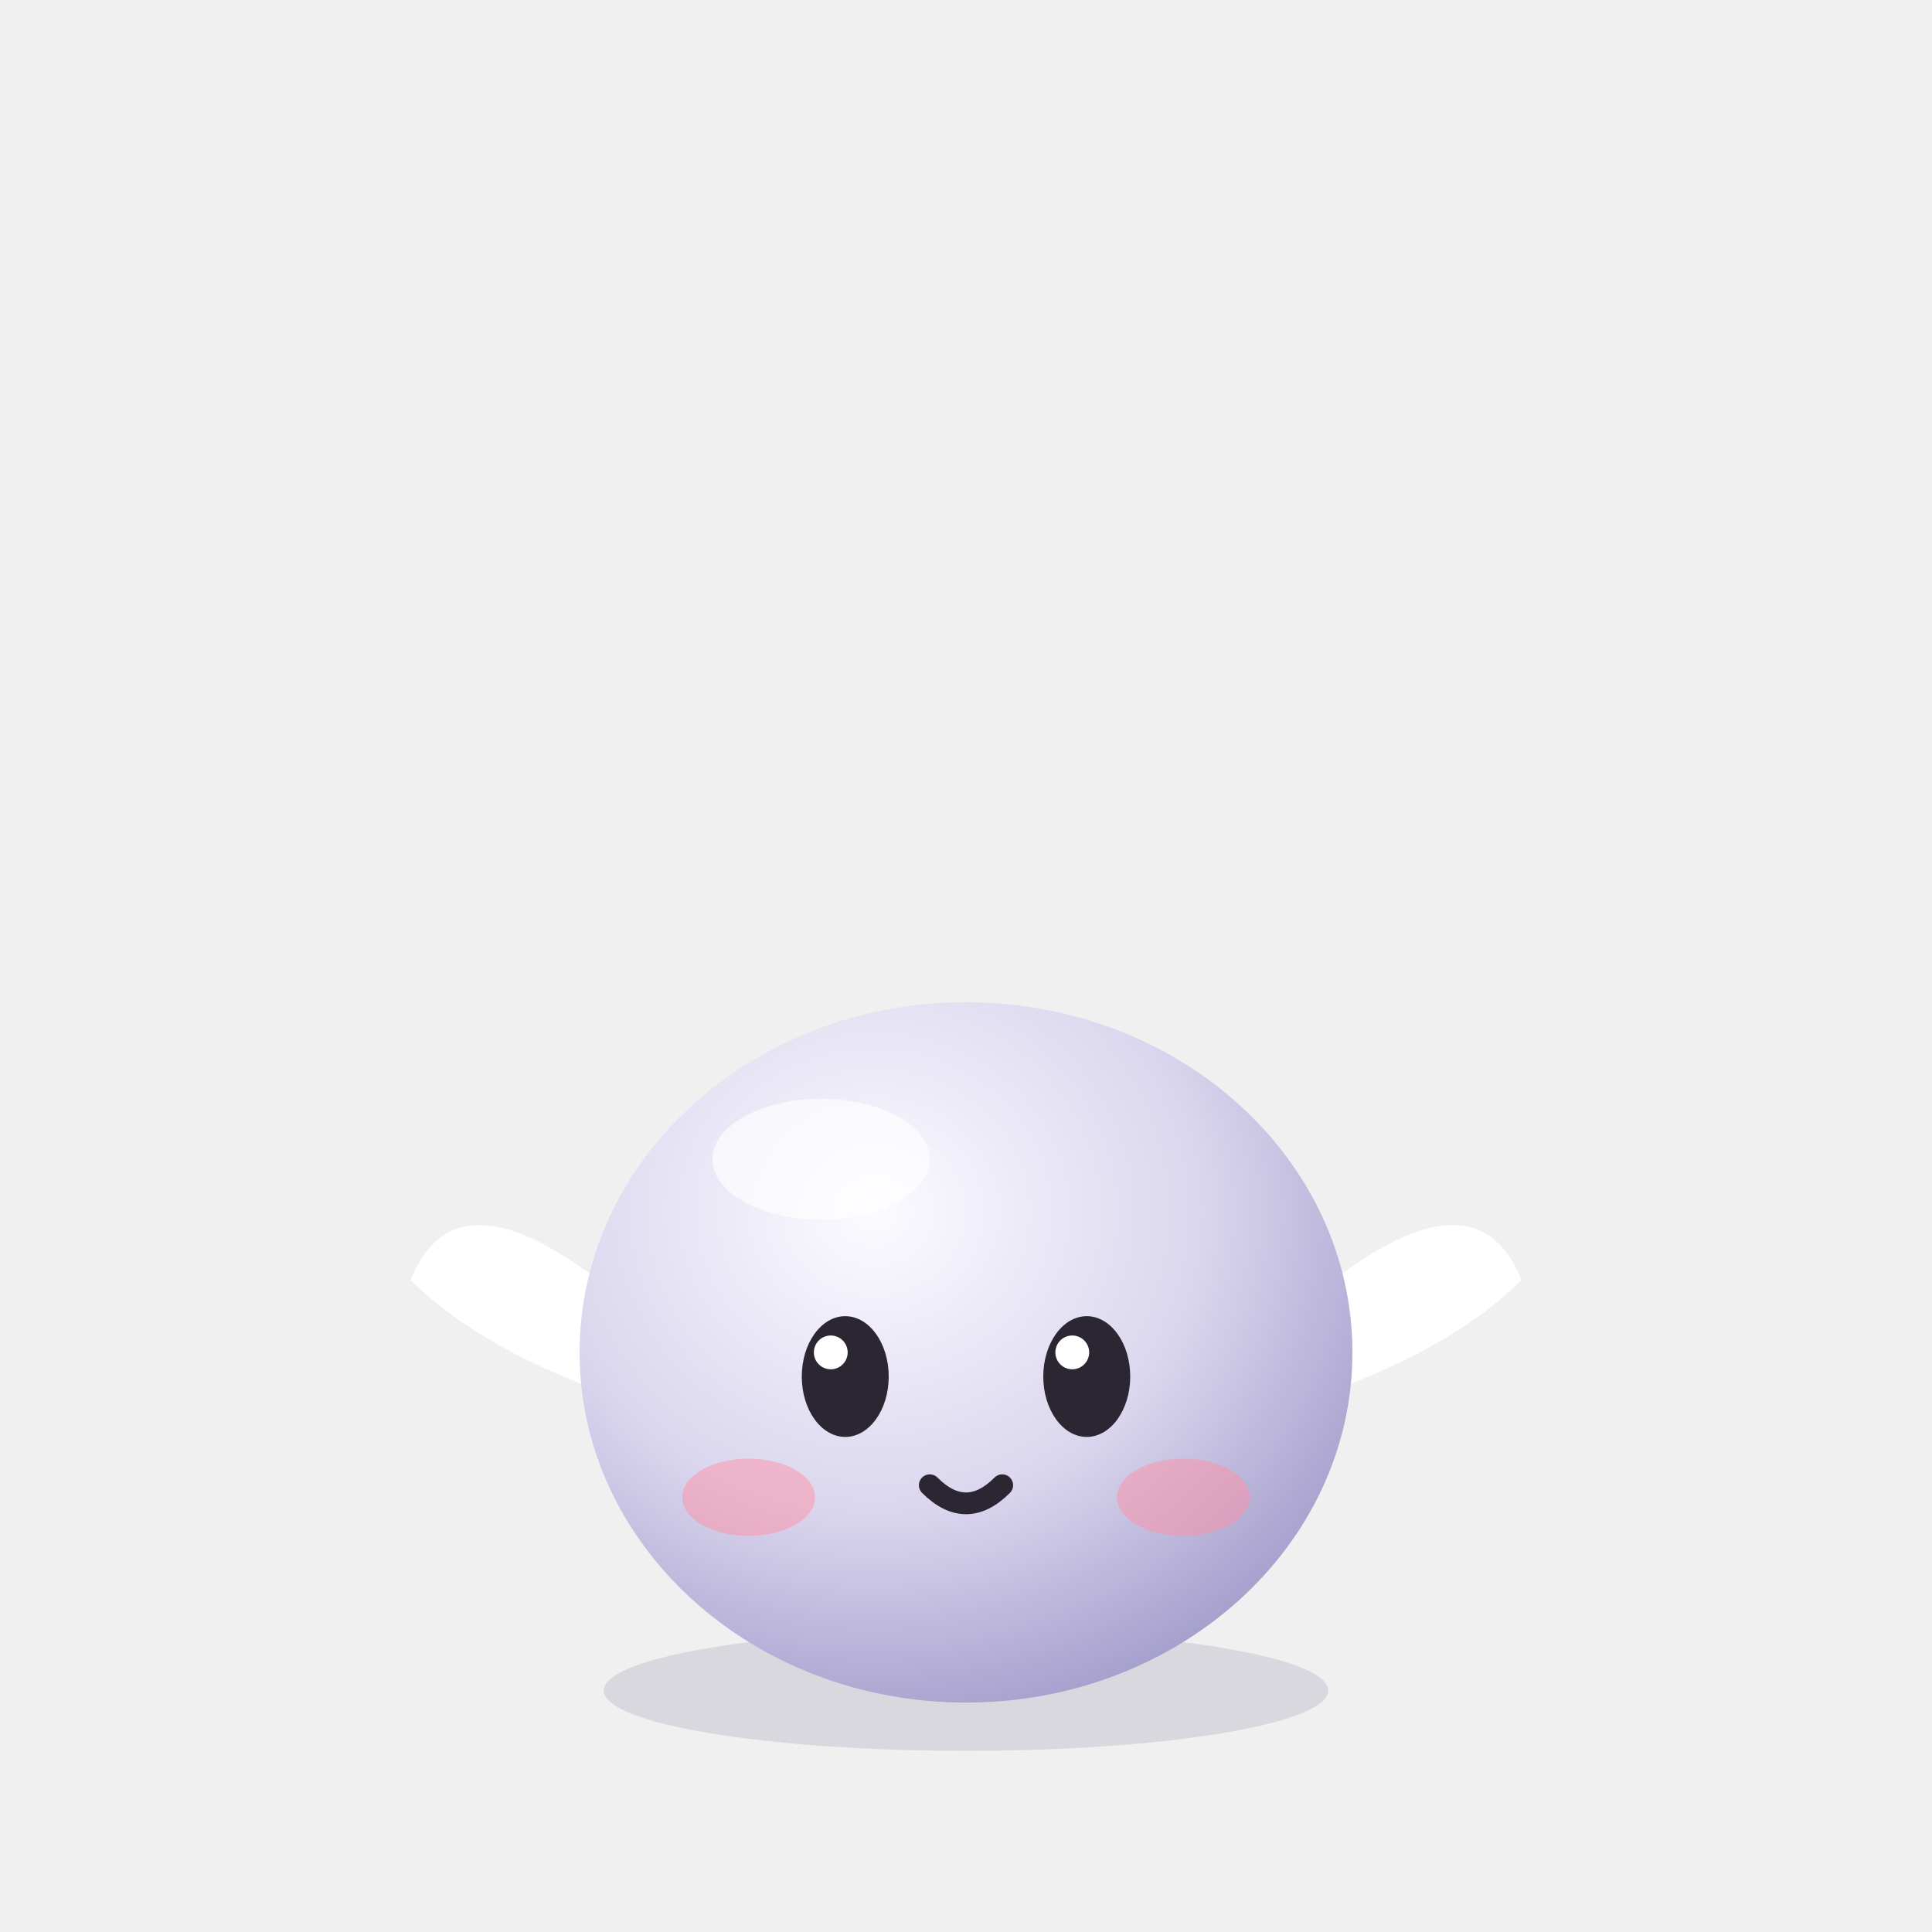
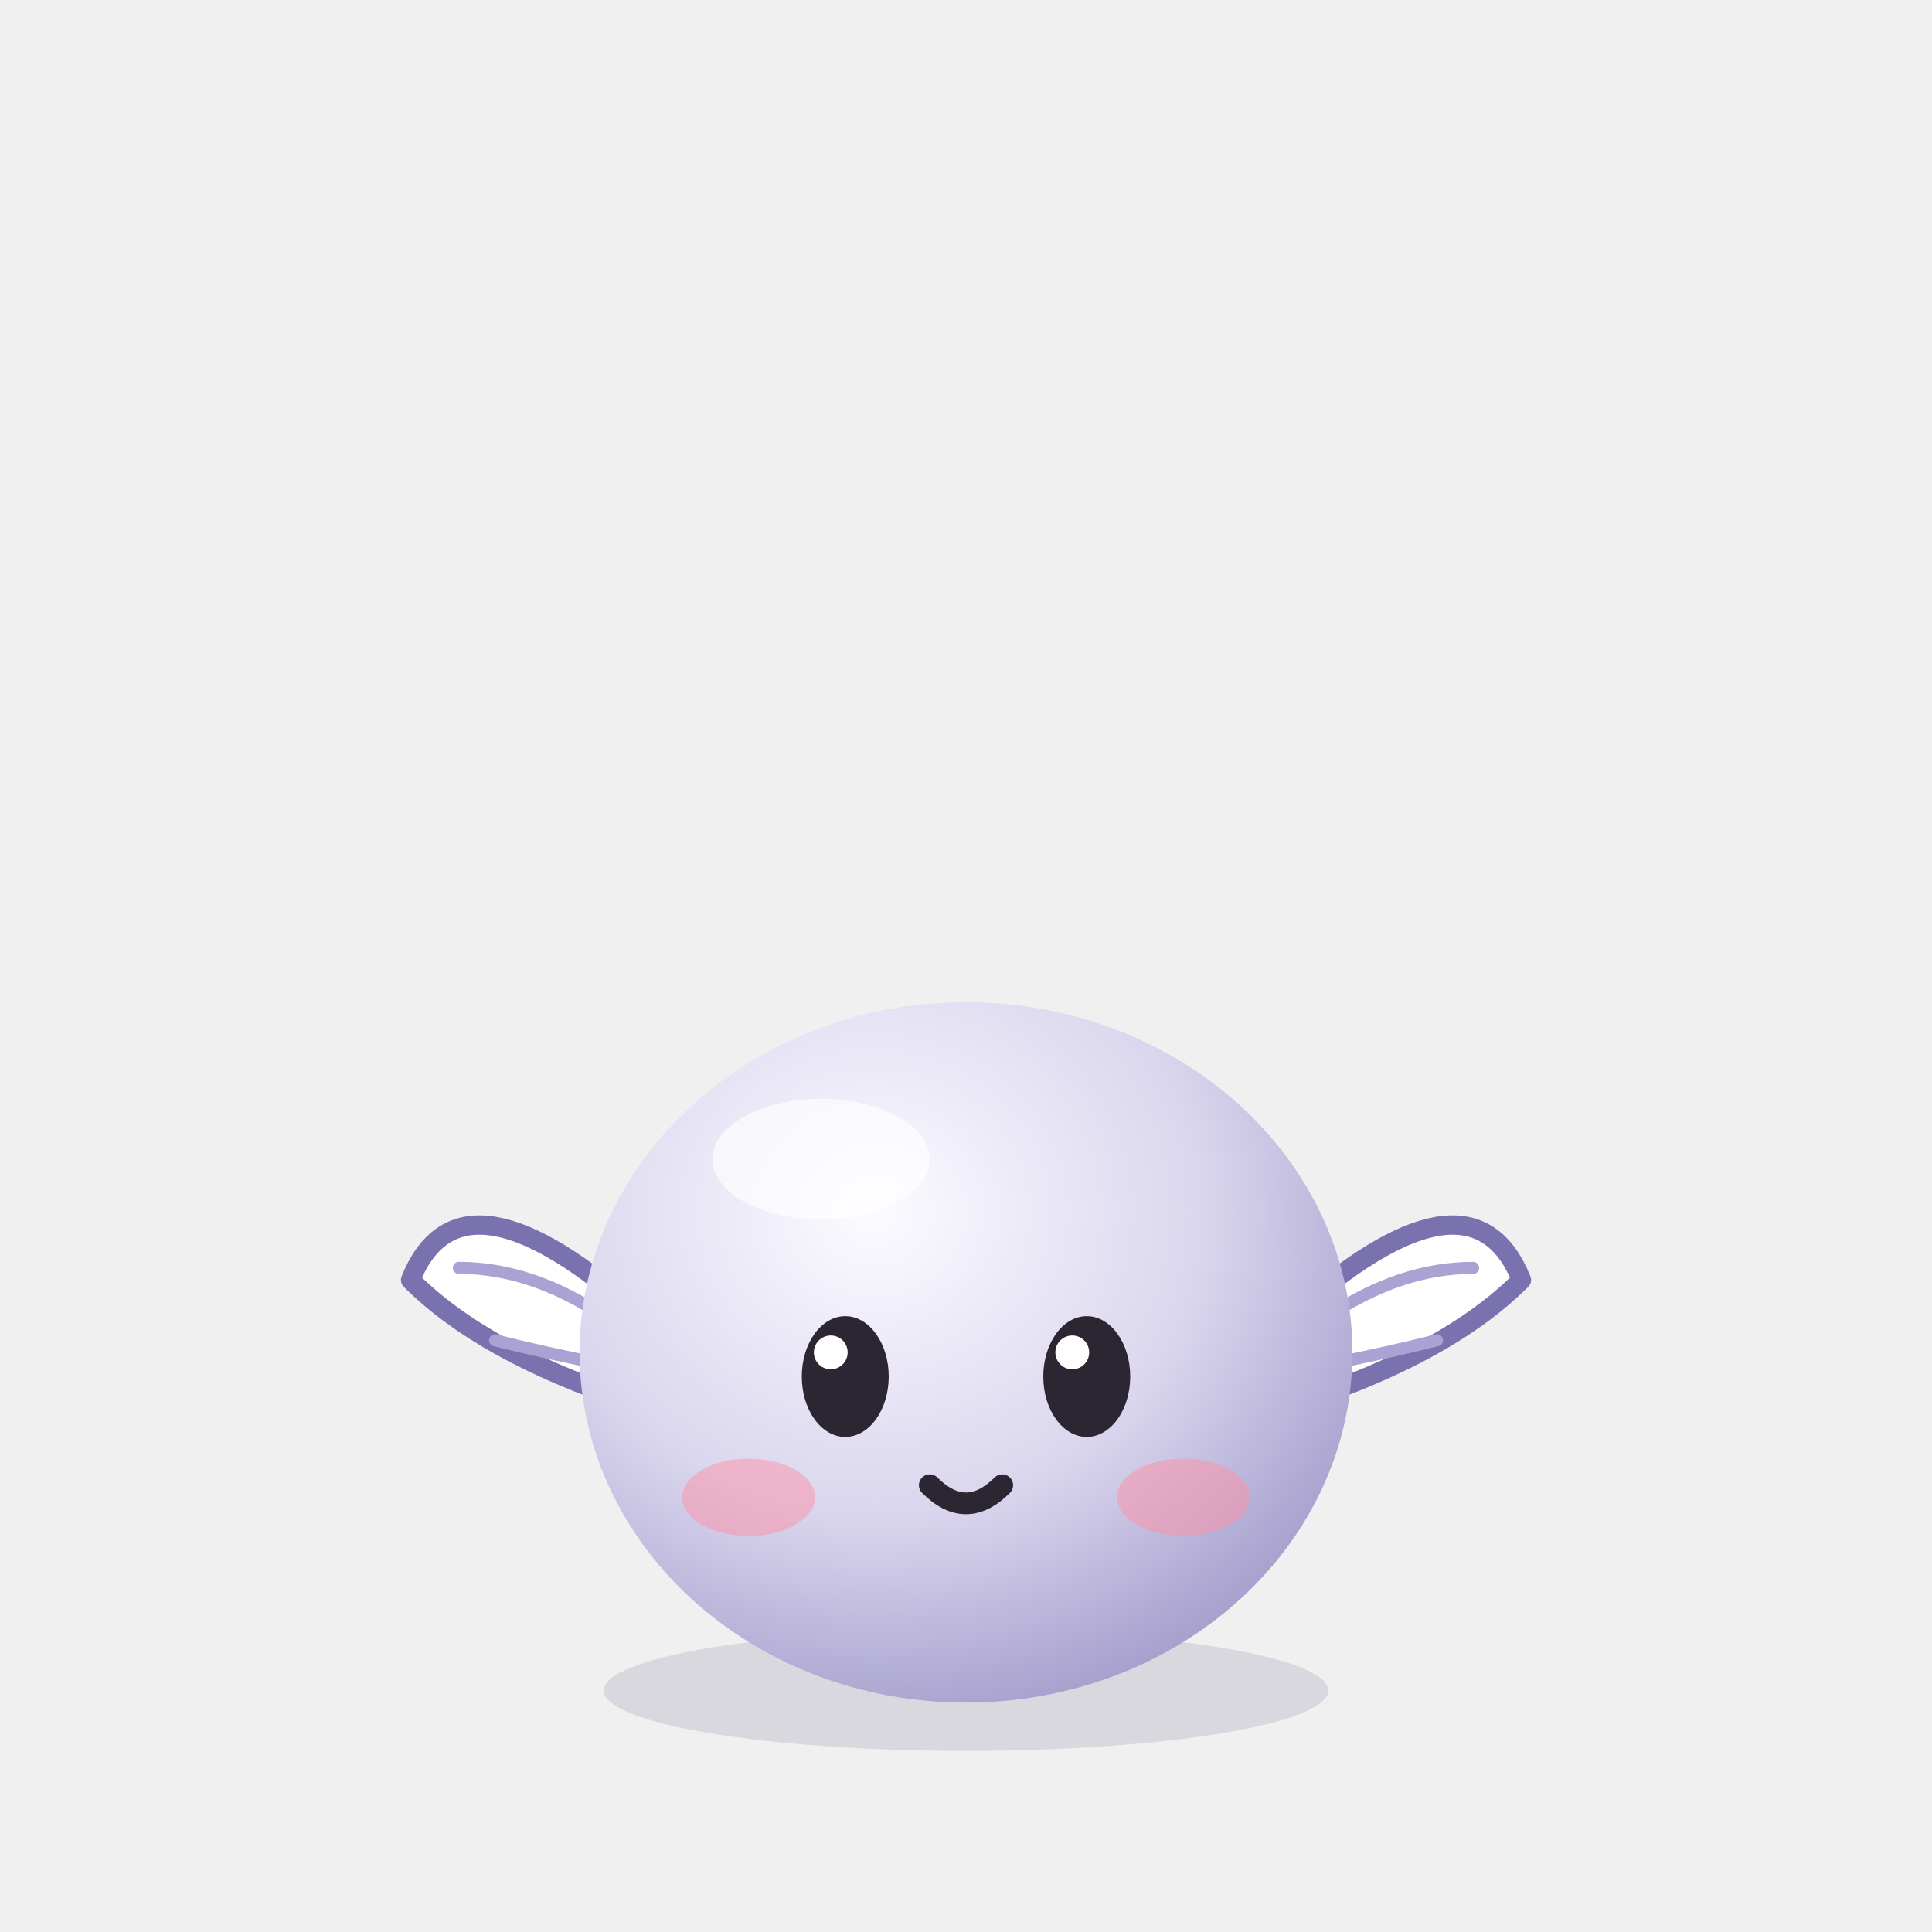
<svg width="100%" height="100%" viewBox="0 0 160 160" role="img" aria-label="ハネまめ。両わきに小さな羽のつぼみがあるラベンダー色の豆">
  <defs>
    <radialGradient id="k5a" cx="38%" cy="30%" r="78%">
      <stop offset="0" stop-color="#FCFBFF" />
      <stop offset=".55" stop-color="#DAD6EE" />
      <stop offset="1" stop-color="#9E98C8" />
    </radialGradient>
  </defs>
  <ellipse class="shadow" cx="80" cy="140" rx="30" ry="5" fill="#4A4470" opacity=".14" />
  <g class="squish">
-     <path class="flap" d="M52 108 Q38 96 34 106 Q40 112 52 116 Z" fill="#FFFFFF" />
-     <path class="flapR" d="M108 108 Q122 96 126 106 Q120 112 108 116 Z" fill="#FFFFFF" />
+     <g class="flap">
+       <path d="M52 108 Q38 96 34 106 Q40 112 52 116 Z" fill="#FFFFFF" stroke="#7A72AE" stroke-width="1.6" stroke-linejoin="round" />
+       <path d="M50 109 Q44 105 38 105 M50 113 Q45 112 41 111" fill="none" stroke="#A9A2D2" stroke-width="1.0" stroke-linecap="round" />
+     </g>
+     <g class="flapR">
+       <path d="M108 108 Q122 96 126 106 Q120 112 108 116 Z" fill="#FFFFFF" stroke="#7A72AE" stroke-width="1.6" stroke-linejoin="round" />
+       <path d="M110 109 Q116 105 122 105 M110 113 Q115 112 119 111" fill="none" stroke="#A9A2D2" stroke-width="1.0" stroke-linecap="round" />
+     </g>
    <ellipse cx="80" cy="112" rx="32" ry="29" fill="url(#k5a)" />
    <ellipse cx="68" cy="96" rx="9" ry="5" fill="#FFFFFF" opacity=".65" />
    <g class="blink">
      <ellipse cx="70" cy="114" rx="3.6" ry="5" fill="#2B2632" />
      <ellipse cx="90" cy="114" rx="3.6" ry="5" fill="#2B2632" />
    </g>
    <circle cx="68.8" cy="112" r="1.4" fill="#FFFFFF" />
    <circle cx="88.8" cy="112" r="1.4" fill="#FFFFFF" />
    <ellipse cx="62" cy="124" rx="5.5" ry="3.2" fill="#FF8FA3" opacity=".5" />
    <ellipse cx="98" cy="124" rx="5.5" ry="3.2" fill="#FF8FA3" opacity=".5" />
    <path d="M77 123 Q80 126 83 123" fill="none" stroke="#2B2632" stroke-width="1.8" stroke-linecap="round" />
  </g>
</svg>
